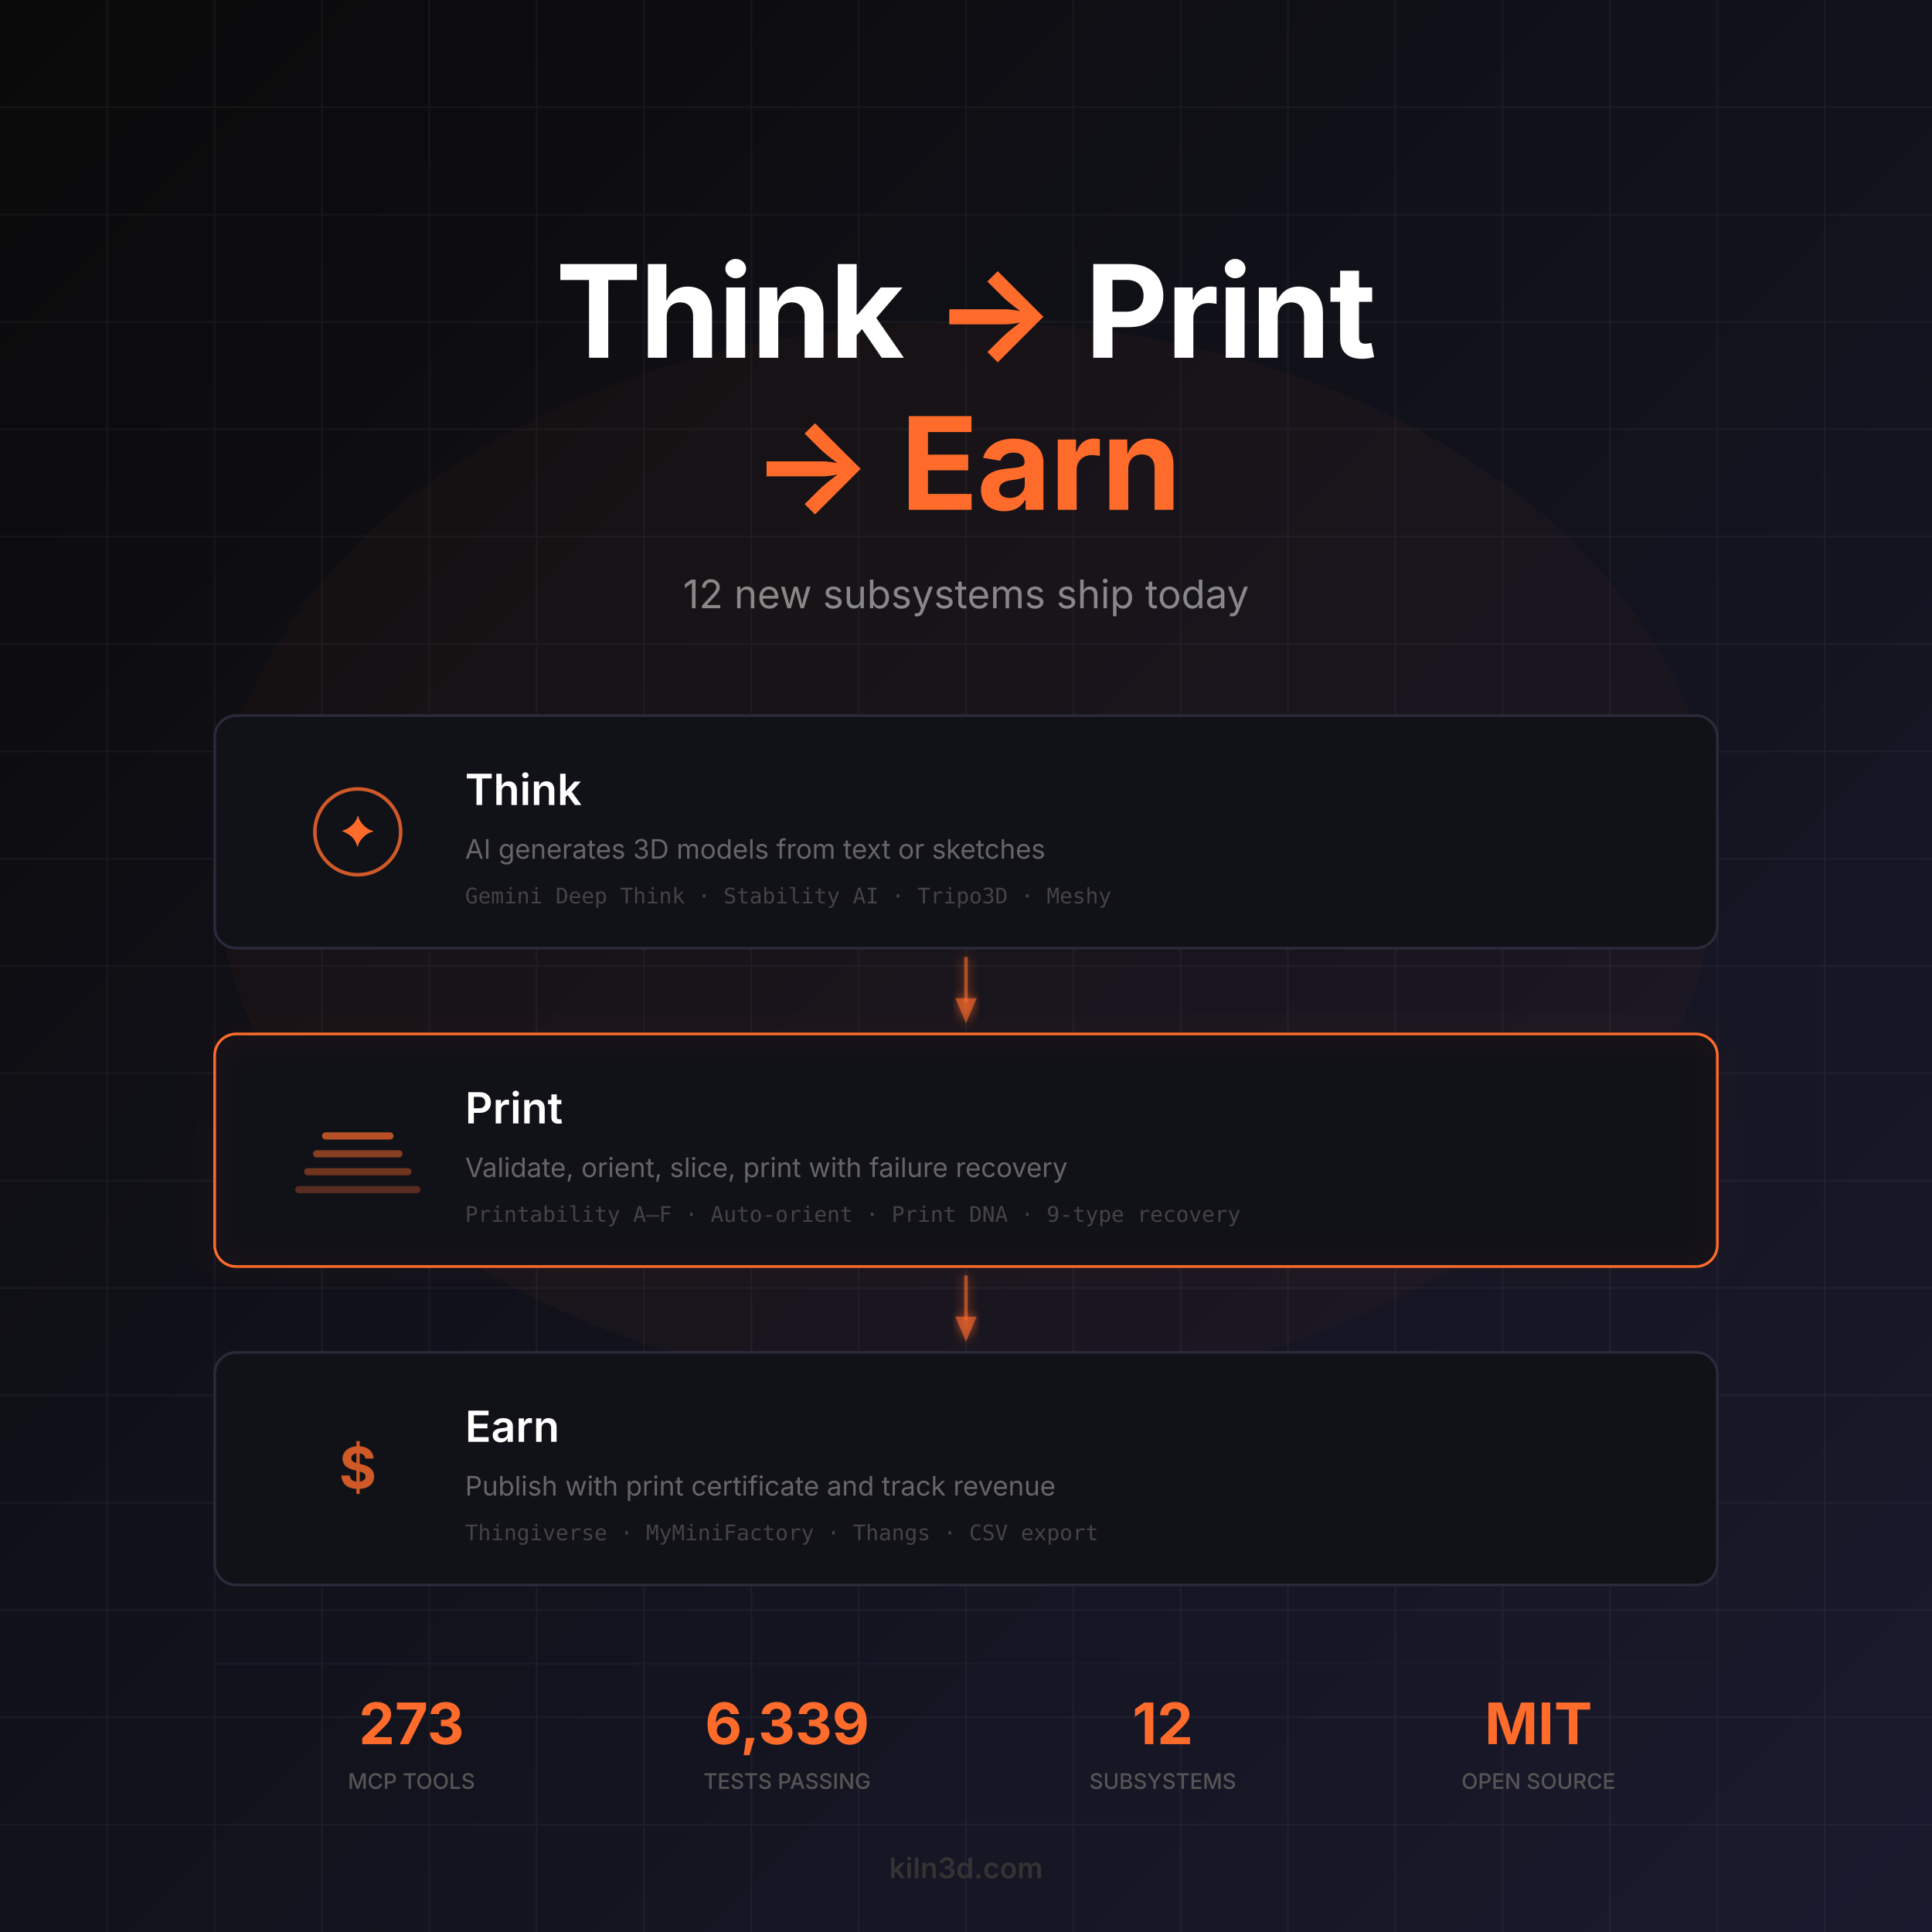
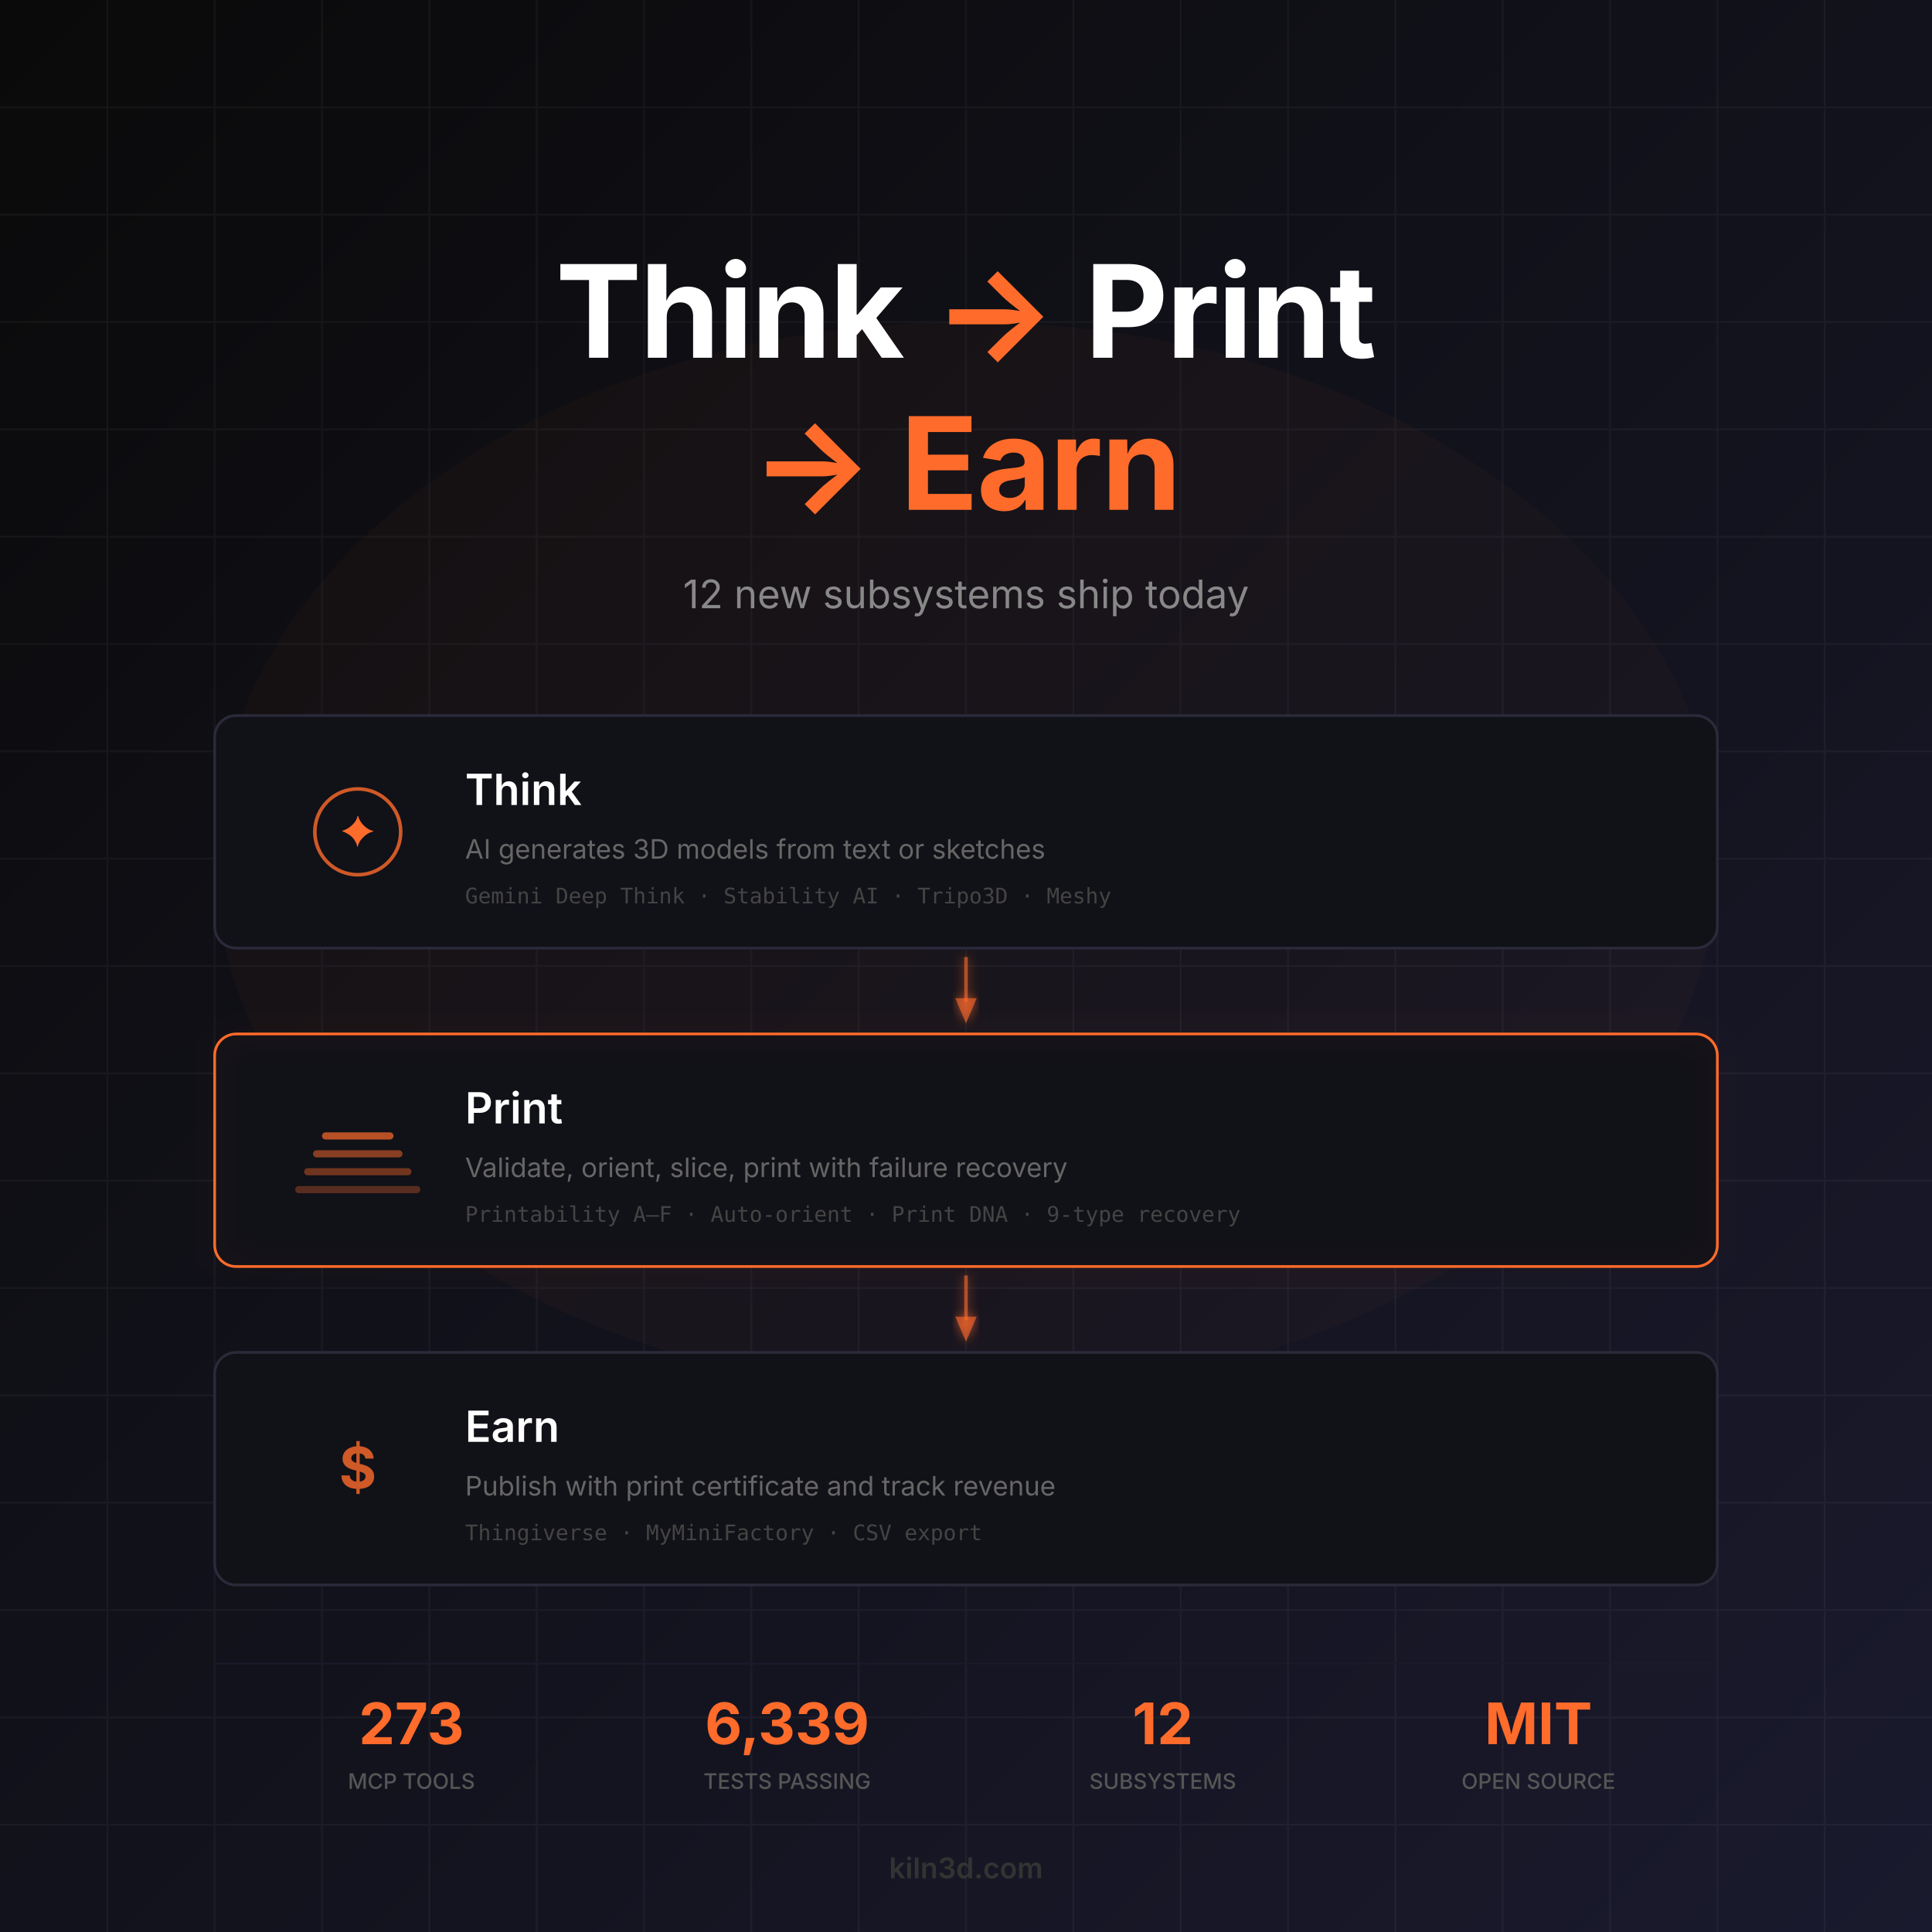
<svg xmlns="http://www.w3.org/2000/svg" viewBox="0 0 1080 1080" width="1080" height="1080">
  <defs>
    <linearGradient id="bg" x1="0%" y1="0%" x2="100%" y2="100%">
      <stop offset="0%" style="stop-color:#0a0a0a" />
      <stop offset="100%" style="stop-color:#1a1a2e" />
    </linearGradient>
    <filter id="glowFilter">
      <feGaussianBlur stdDeviation="3" result="blur" />
      <feMerge>
        <feMergeNode in="blur" />
        <feMergeNode in="SourceGraphic" />
      </feMerge>
    </filter>
    <filter id="softGlow">
      <feGaussianBlur stdDeviation="8" result="blur" />
      <feMerge>
        <feMergeNode in="blur" />
        <feMergeNode in="SourceGraphic" />
      </feMerge>
    </filter>
  </defs>
  <rect width="1080" height="1080" fill="url(#bg)" />
  <g opacity="0.04">
    <line x1="60" y1="0" x2="60" y2="1080" stroke="#fff" stroke-width="1" />
    <line x1="120" y1="0" x2="120" y2="1080" stroke="#fff" stroke-width="1" />
    <line x1="180" y1="0" x2="180" y2="1080" stroke="#fff" stroke-width="1" />
    <line x1="240" y1="0" x2="240" y2="1080" stroke="#fff" stroke-width="1" />
    <line x1="300" y1="0" x2="300" y2="1080" stroke="#fff" stroke-width="1" />
    <line x1="360" y1="0" x2="360" y2="1080" stroke="#fff" stroke-width="1" />
    <line x1="420" y1="0" x2="420" y2="1080" stroke="#fff" stroke-width="1" />
    <line x1="480" y1="0" x2="480" y2="1080" stroke="#fff" stroke-width="1" />
    <line x1="540" y1="0" x2="540" y2="1080" stroke="#fff" stroke-width="1" />
    <line x1="600" y1="0" x2="600" y2="1080" stroke="#fff" stroke-width="1" />
    <line x1="660" y1="0" x2="660" y2="1080" stroke="#fff" stroke-width="1" />
    <line x1="720" y1="0" x2="720" y2="1080" stroke="#fff" stroke-width="1" />
    <line x1="780" y1="0" x2="780" y2="1080" stroke="#fff" stroke-width="1" />
    <line x1="840" y1="0" x2="840" y2="1080" stroke="#fff" stroke-width="1" />
    <line x1="900" y1="0" x2="900" y2="1080" stroke="#fff" stroke-width="1" />
    <line x1="960" y1="0" x2="960" y2="1080" stroke="#fff" stroke-width="1" />
    <line x1="1020" y1="0" x2="1020" y2="1080" stroke="#fff" stroke-width="1" />
    <line x1="0" y1="60" x2="1080" y2="60" stroke="#fff" stroke-width="1" />
    <line x1="0" y1="120" x2="1080" y2="120" stroke="#fff" stroke-width="1" />
    <line x1="0" y1="180" x2="1080" y2="180" stroke="#fff" stroke-width="1" />
    <line x1="0" y1="240" x2="1080" y2="240" stroke="#fff" stroke-width="1" />
    <line x1="0" y1="300" x2="1080" y2="300" stroke="#fff" stroke-width="1" />
    <line x1="0" y1="360" x2="1080" y2="360" stroke="#fff" stroke-width="1" />
    <line x1="0" y1="420" x2="1080" y2="420" stroke="#fff" stroke-width="1" />
    <line x1="0" y1="480" x2="1080" y2="480" stroke="#fff" stroke-width="1" />
    <line x1="0" y1="540" x2="1080" y2="540" stroke="#fff" stroke-width="1" />
    <line x1="0" y1="600" x2="1080" y2="600" stroke="#fff" stroke-width="1" />
    <line x1="0" y1="660" x2="1080" y2="660" stroke="#fff" stroke-width="1" />
    <line x1="0" y1="720" x2="1080" y2="720" stroke="#fff" stroke-width="1" />
    <line x1="0" y1="780" x2="1080" y2="780" stroke="#fff" stroke-width="1" />
    <line x1="0" y1="840" x2="1080" y2="840" stroke="#fff" stroke-width="1" />
    <line x1="0" y1="900" x2="1080" y2="900" stroke="#fff" stroke-width="1" />
    <line x1="0" y1="960" x2="1080" y2="960" stroke="#fff" stroke-width="1" />
    <line x1="0" y1="1020" x2="1080" y2="1020" stroke="#fff" stroke-width="1" />
  </g>
  <ellipse cx="540" cy="480" rx="420" ry="300" fill="#ff6b2b" opacity="0.03" />
  <text x="540" y="200" text-anchor="middle" fill="#ffffff" font-family="-apple-system, BlinkMacSystemFont, 'Segoe UI', sans-serif" font-size="72" font-weight="700" letter-spacing="-1">
    Think
    <tspan fill="#ff6b2b"> → </tspan>
    Print
  </text>
  <text x="540" y="285" text-anchor="middle" fill="#ff6b2b" font-family="-apple-system, BlinkMacSystemFont, 'Segoe UI', sans-serif" font-size="72" font-weight="700" letter-spacing="-1">
    → Earn
  </text>
  <text x="540" y="340" text-anchor="middle" fill="#888888" font-family="-apple-system, BlinkMacSystemFont, 'Segoe UI', sans-serif" font-size="22" font-weight="400">
    12 new subsystems ship today
  </text>
  <g>
    <rect x="120" y="400" width="840" height="130" rx="12" fill="#111118" stroke="#2a2a3a" stroke-width="1.5" />
    <circle cx="200" cy="465" r="24" fill="none" stroke="#ff6b2b" stroke-width="2" opacity="0.8" />
    <text x="200" y="473" text-anchor="middle" fill="#ff6b2b" font-size="24">✦</text>
    <text x="260" y="450" fill="#ffffff" font-family="-apple-system, BlinkMacSystemFont, 'Segoe UI', sans-serif" font-size="24" font-weight="600">Think</text>
    <text x="260" y="480" fill="#666666" font-family="-apple-system, BlinkMacSystemFont, 'Segoe UI', sans-serif" font-size="15">AI generates 3D models from text or sketches</text>
    <text x="260" y="505" fill="#444444" font-family="monospace" font-size="12">Gemini Deep Think · Stability AI · Tripo3D · Meshy</text>
  </g>
  <g filter="url(#glowFilter)">
    <line x1="540" y1="535" x2="540" y2="560" stroke="#ff6b2b" stroke-width="2" opacity="0.6" />
    <polygon points="534,558 540,572 546,558" fill="#ff6b2b" opacity="0.6" />
  </g>
  <g>
    <rect x="120" y="578" width="840" height="130" rx="12" fill="#111118" stroke="#ff6b2b" stroke-width="1.5" />
    <rect x="120" y="578" width="840" height="130" rx="12" fill="none" stroke="#ff6b2b" stroke-width="1" opacity="0.3" filter="url(#softGlow)" />
    <rect x="180" y="438" width="40" height="4" rx="2" fill="#ff6b2b" opacity="0.7" transform="translate(0, 195)" />
    <rect x="175" y="448" width="50" height="4" rx="2" fill="#ff6b2b" opacity="0.5" transform="translate(0, 195)" />
    <rect x="170" y="458" width="60" height="4" rx="2" fill="#ff6b2b" opacity="0.4" transform="translate(0, 195)" />
    <rect x="165" y="468" width="70" height="4" rx="2" fill="#ff6b2b" opacity="0.3" transform="translate(0, 195)" />
    <text x="260" y="628" fill="#ffffff" font-family="-apple-system, BlinkMacSystemFont, 'Segoe UI', sans-serif" font-size="24" font-weight="600">Print</text>
    <text x="260" y="658" fill="#666666" font-family="-apple-system, BlinkMacSystemFont, 'Segoe UI', sans-serif" font-size="15">Validate, orient, slice, print with failure recovery</text>
    <text x="260" y="683" fill="#444444" font-family="monospace" font-size="12">Printability A–F · Auto-orient · Print DNA · 9-type recovery</text>
  </g>
  <g filter="url(#glowFilter)">
    <line x1="540" y1="713" x2="540" y2="738" stroke="#ff6b2b" stroke-width="2" opacity="0.6" />
    <polygon points="534,736 540,750 546,736" fill="#ff6b2b" opacity="0.6" />
  </g>
  <g>
    <rect x="120" y="756" width="840" height="130" rx="12" fill="#111118" stroke="#2a2a3a" stroke-width="1.5" />
    <text x="200" y="832" text-anchor="middle" fill="#ff6b2b" font-family="-apple-system, BlinkMacSystemFont, 'Segoe UI', sans-serif" font-size="32" font-weight="700" opacity="0.8">$</text>
    <text x="260" y="806" fill="#ffffff" font-family="-apple-system, BlinkMacSystemFont, 'Segoe UI', sans-serif" font-size="24" font-weight="600">Earn</text>
    <text x="260" y="836" fill="#666666" font-family="-apple-system, BlinkMacSystemFont, 'Segoe UI', sans-serif" font-size="15">Publish with print certificate and track revenue</text>
-     <text x="260" y="861" fill="#444444" font-family="monospace" font-size="12">Thingiverse · MyMiniFactory · Thangs · CSV export</text>
+     <text x="260" y="861" fill="#444444" font-family="monospace" font-size="12">Thingiverse · MyMiniFactory · CSV export</text>
  </g>
  <g>
    <line x1="120" y1="930" x2="960" y2="930" stroke="#1a1a2a" stroke-width="1" />
    <text x="230" y="975" text-anchor="middle" fill="#ff6b2b" font-family="-apple-system, BlinkMacSystemFont, 'Segoe UI', sans-serif" font-size="32" font-weight="700">273</text>
    <text x="230" y="1000" text-anchor="middle" fill="#555555" font-family="-apple-system, BlinkMacSystemFont, 'Segoe UI', sans-serif" font-size="12" font-weight="500">MCP TOOLS</text>
    <text x="440" y="975" text-anchor="middle" fill="#ff6b2b" font-family="-apple-system, BlinkMacSystemFont, 'Segoe UI', sans-serif" font-size="32" font-weight="700">6,339</text>
    <text x="440" y="1000" text-anchor="middle" fill="#555555" font-family="-apple-system, BlinkMacSystemFont, 'Segoe UI', sans-serif" font-size="12" font-weight="500">TESTS PASSING</text>
    <text x="650" y="975" text-anchor="middle" fill="#ff6b2b" font-family="-apple-system, BlinkMacSystemFont, 'Segoe UI', sans-serif" font-size="32" font-weight="700">12</text>
    <text x="650" y="1000" text-anchor="middle" fill="#555555" font-family="-apple-system, BlinkMacSystemFont, 'Segoe UI', sans-serif" font-size="12" font-weight="500">SUBSYSTEMS</text>
    <text x="860" y="975" text-anchor="middle" fill="#ff6b2b" font-family="-apple-system, BlinkMacSystemFont, 'Segoe UI', sans-serif" font-size="32" font-weight="700">MIT</text>
    <text x="860" y="1000" text-anchor="middle" fill="#555555" font-family="-apple-system, BlinkMacSystemFont, 'Segoe UI', sans-serif" font-size="12" font-weight="500">OPEN SOURCE</text>
  </g>
  <text x="540" y="1050" text-anchor="middle" fill="#333333" font-family="-apple-system, BlinkMacSystemFont, 'Segoe UI', sans-serif" font-size="16" font-weight="600">kiln3d.com</text>
</svg>
